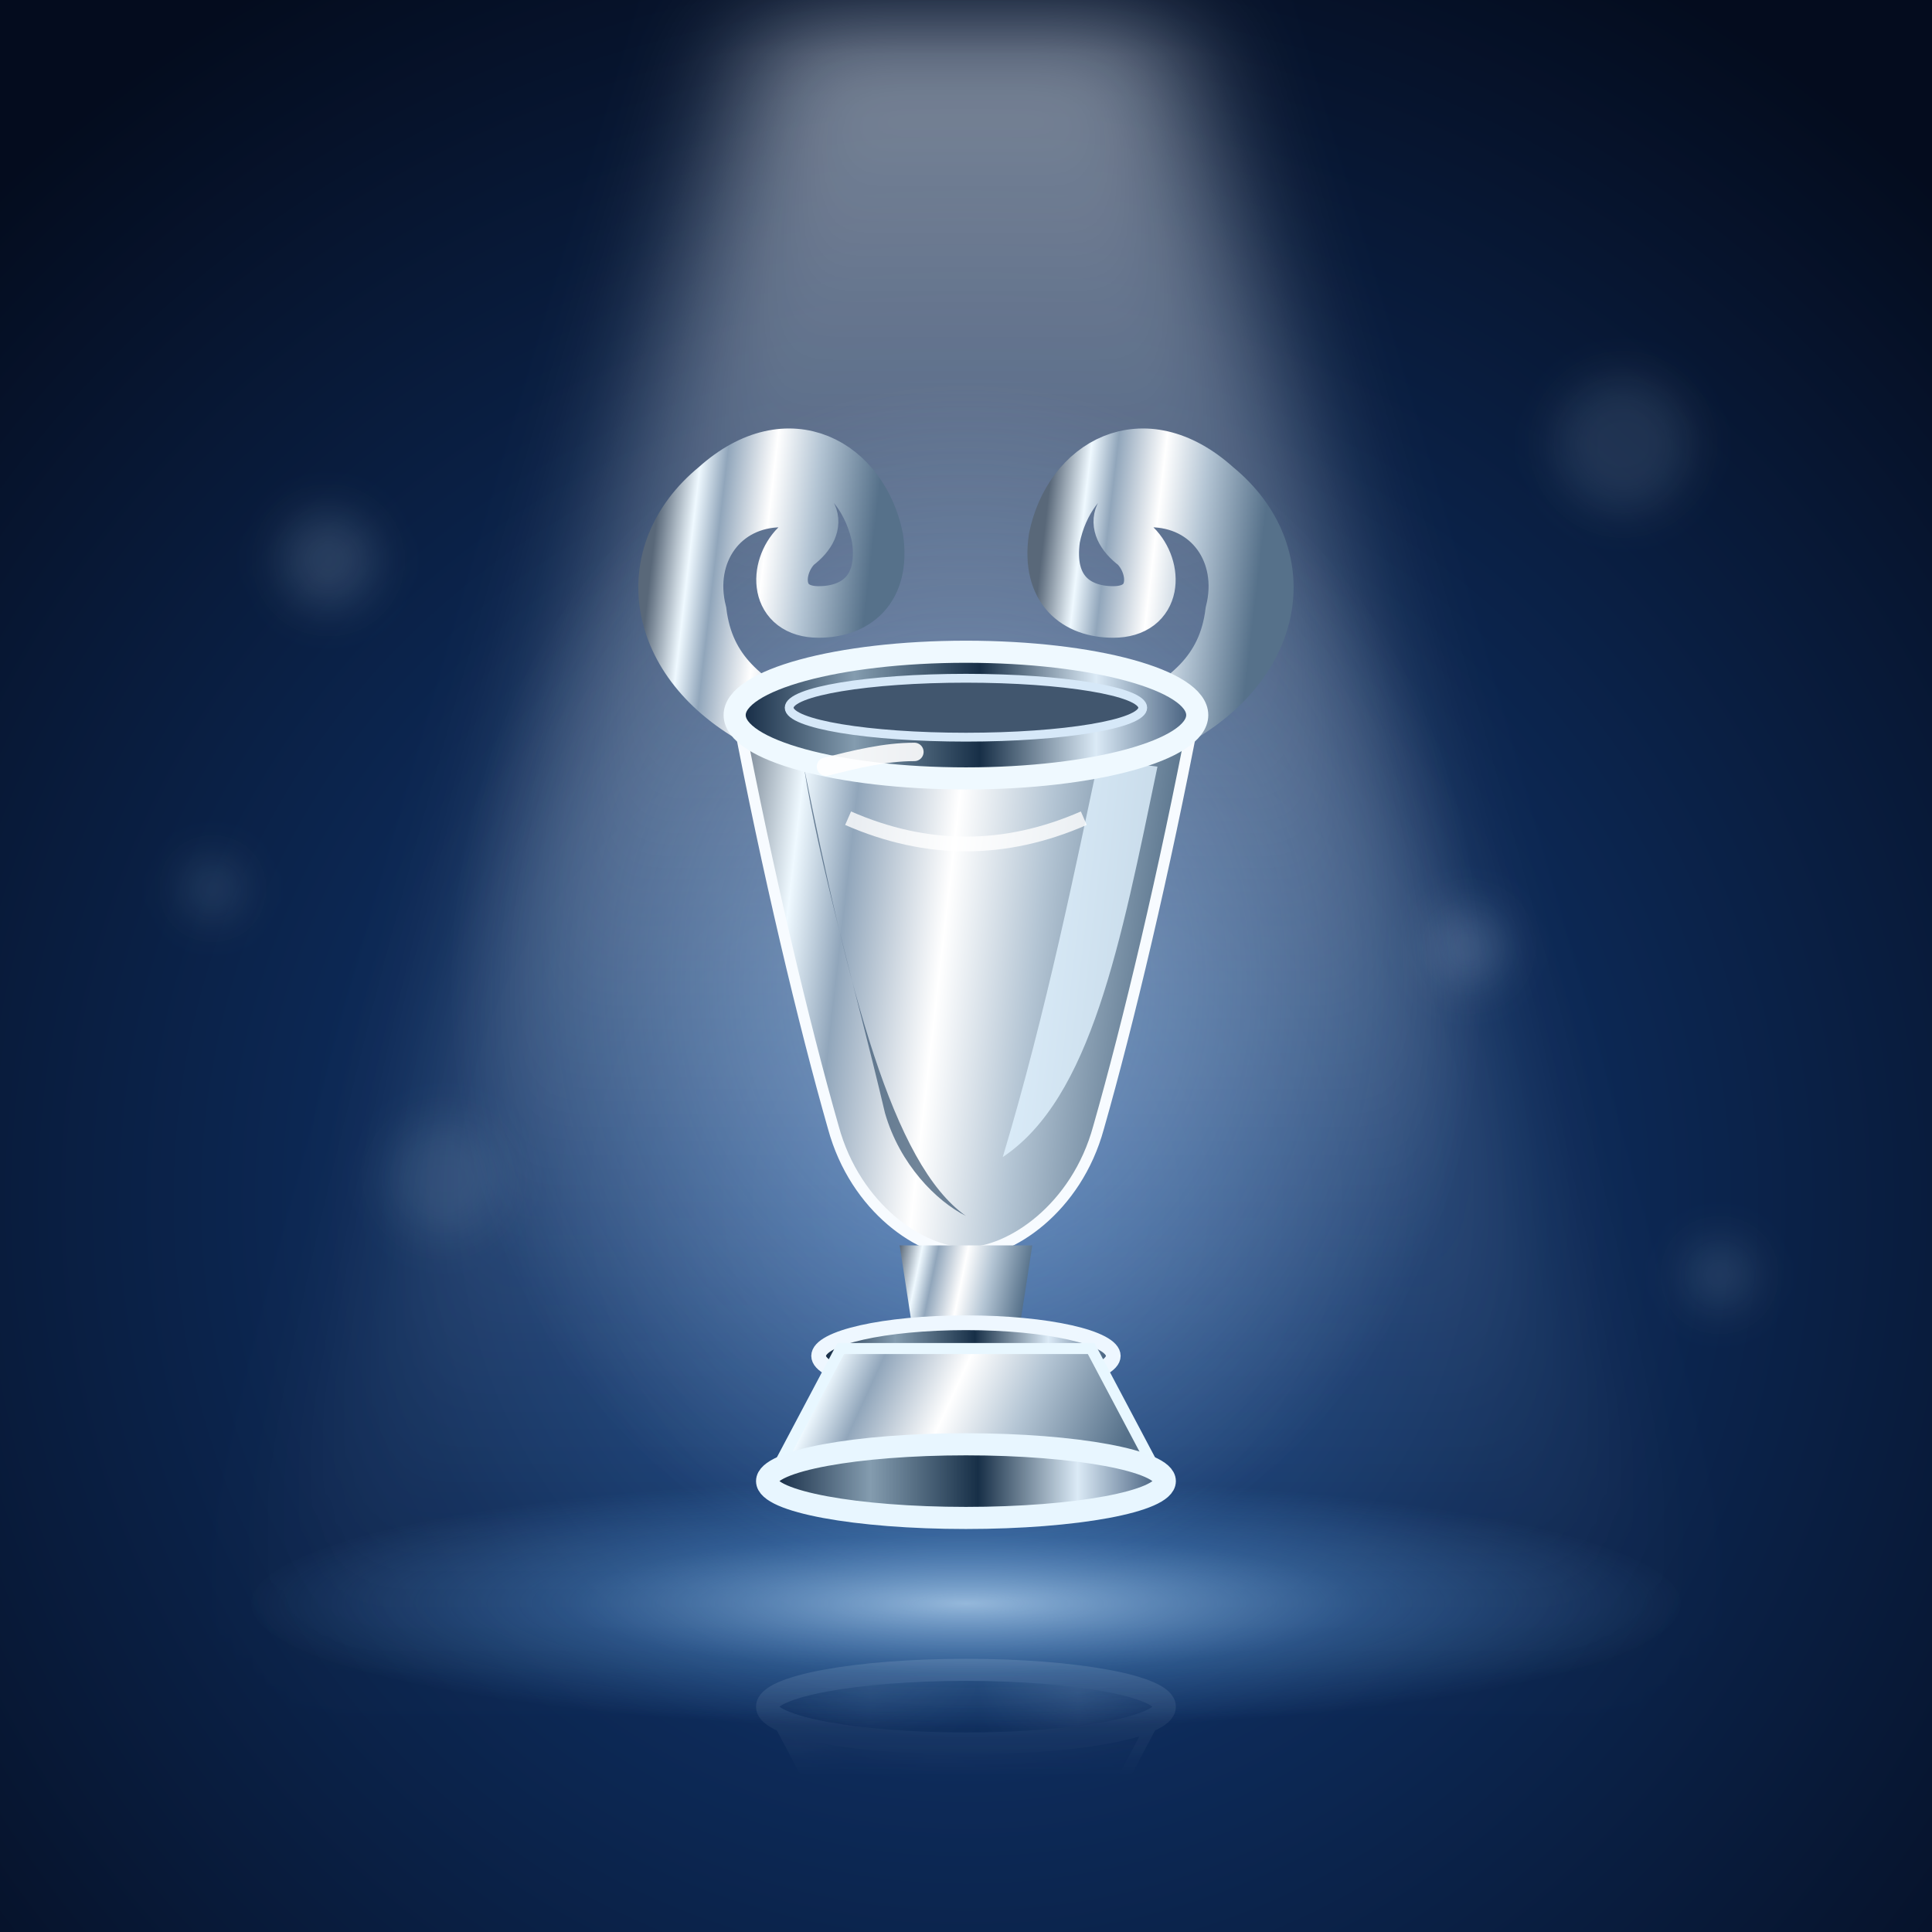
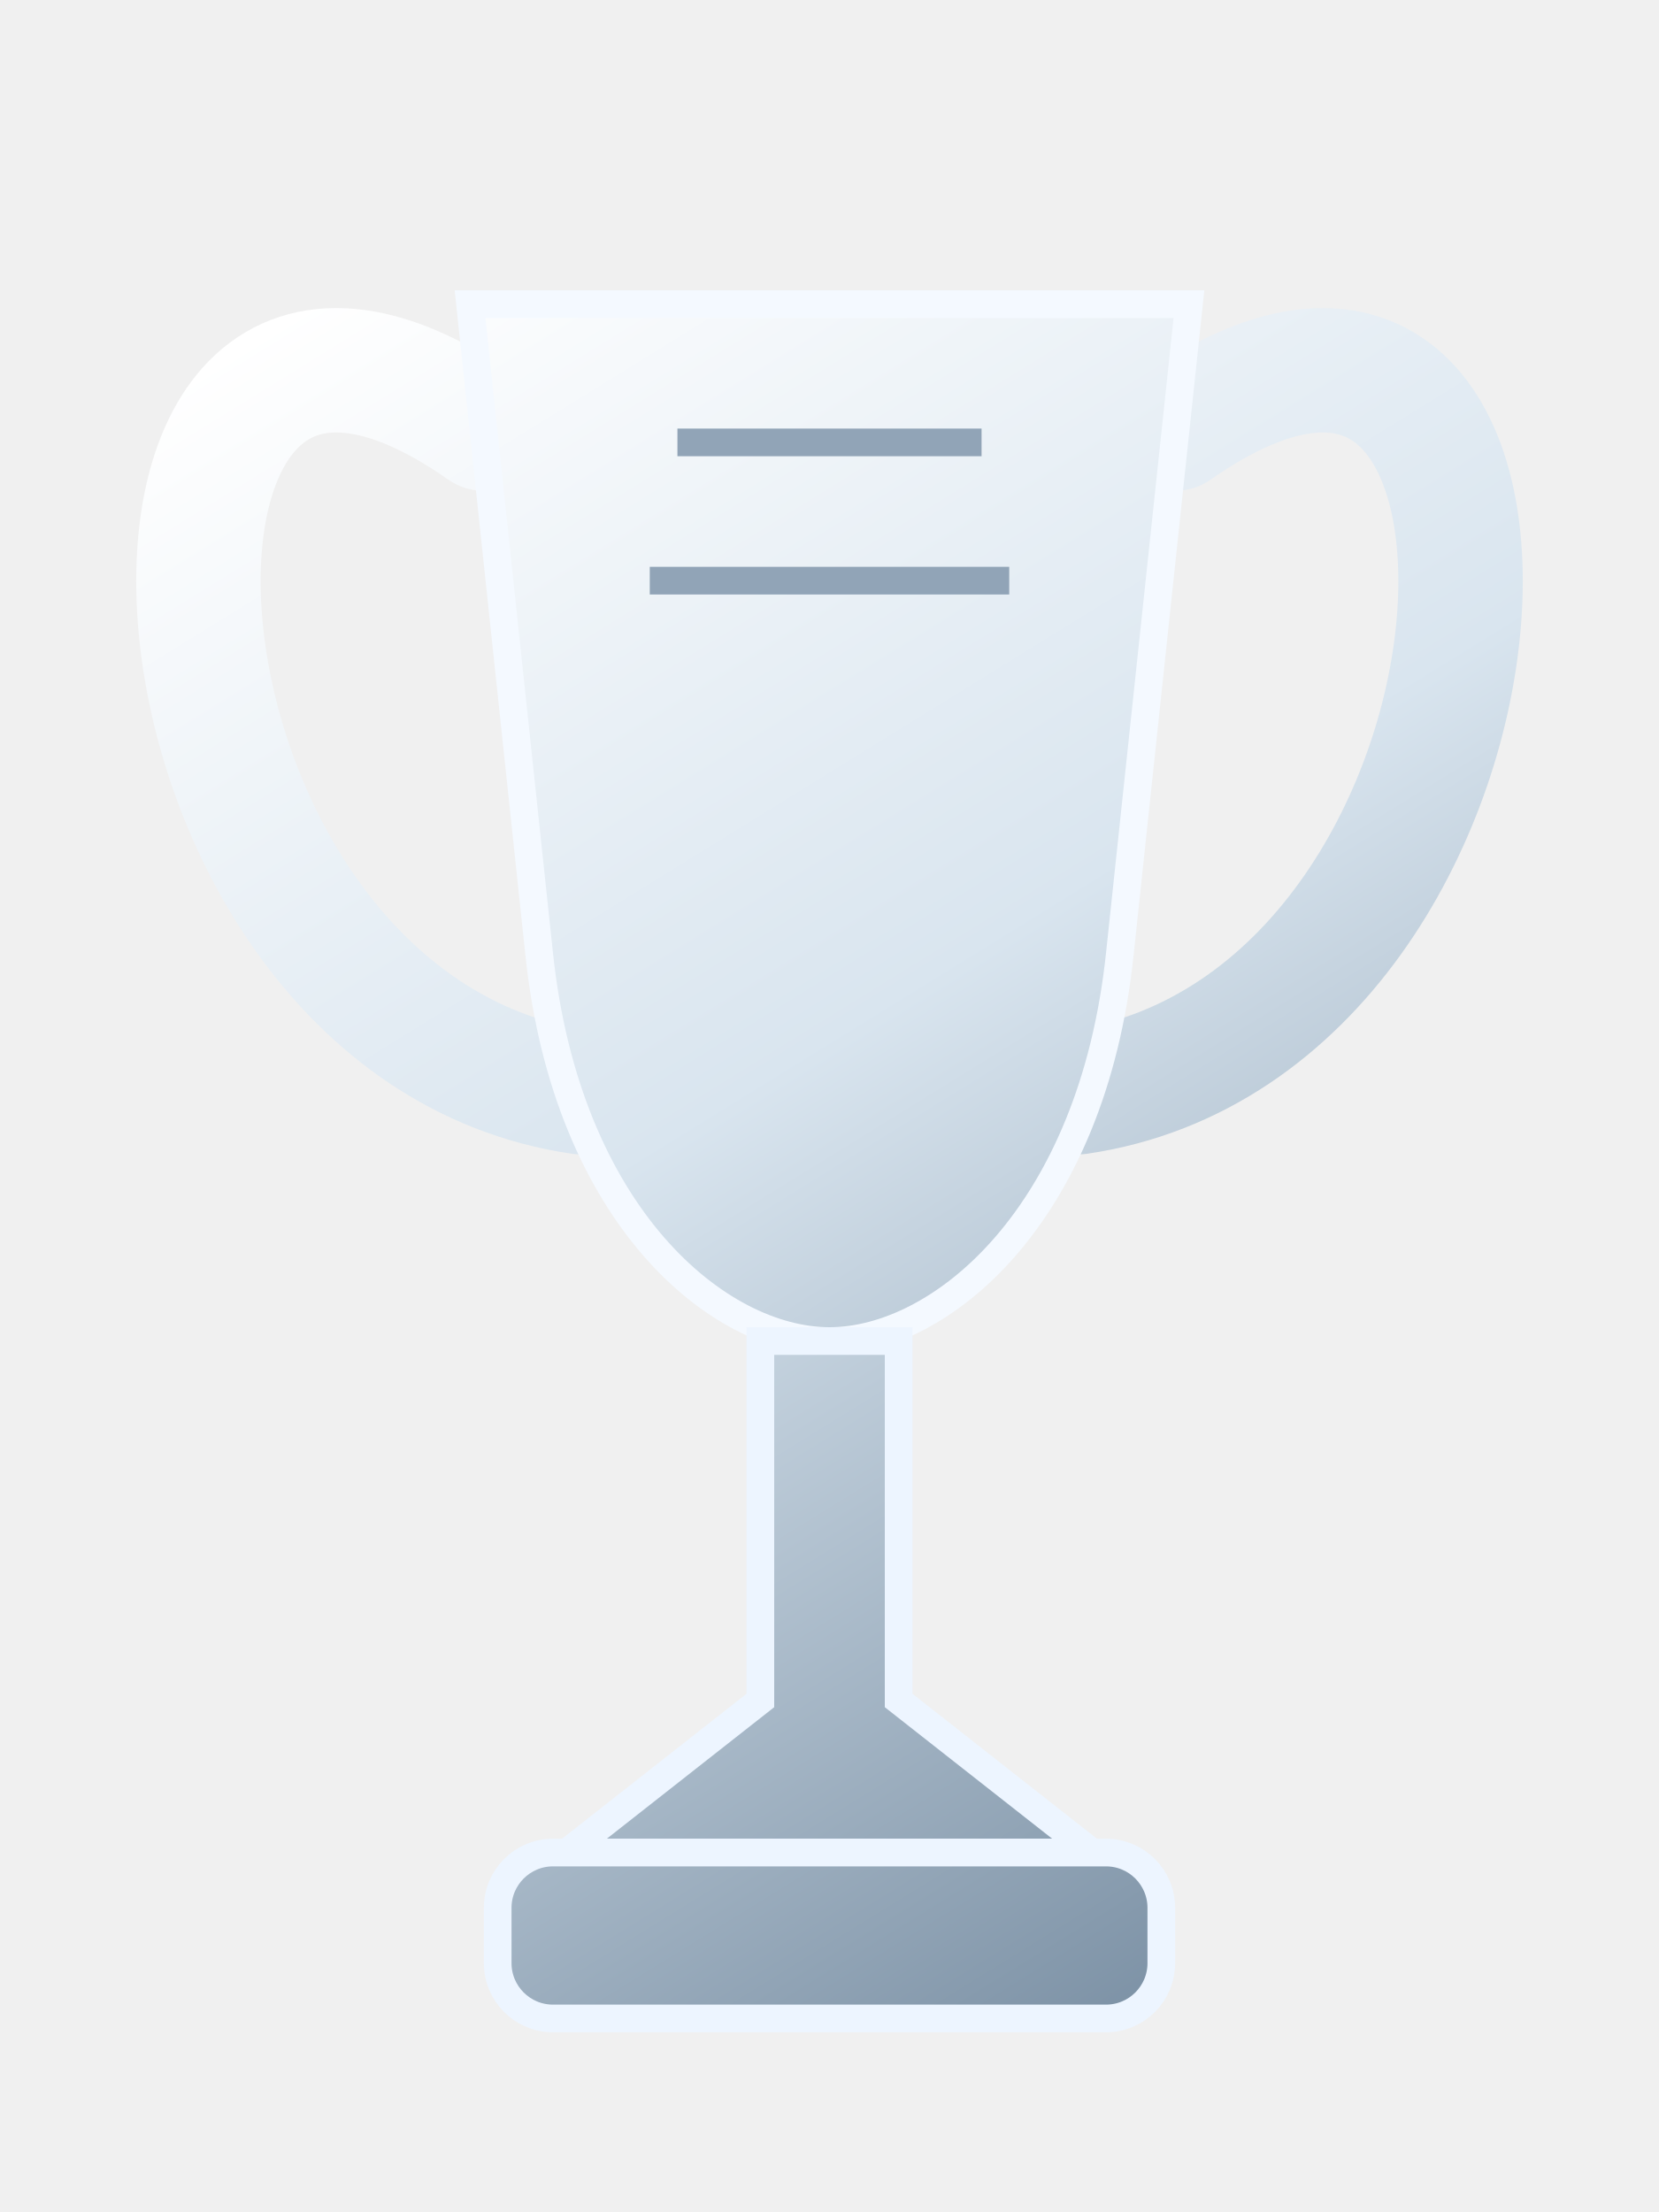
- <svg xmlns="http://www.w3.org/2000/svg" xmlns:xlink="http://www.w3.org/1999/xlink" viewBox="0 0 200 200">
+ <svg xmlns="http://www.w3.org/2000/svg" viewBox="0 0 120 160" fill="none">
  <defs>
-     <linearGradient id="t-silver" x1="0" y1="0" x2="1" y2=".15">
-       <stop stop-color="#596879" />
-       <stop offset=".17" stop-color="#eff9ff" />
-       <stop offset=".29" stop-color="#91a6bb" />
-       <stop offset=".51" stop-color="#fff" />
-       <stop offset=".71" stop-color="#b4c5d4" />
-       <stop offset="1" stop-color="#56718a" />
+     <linearGradient id="s" x1="22" y1="22" x2="98" y2="145" gradientUnits="userSpaceOnUse">
+       <stop stop-color="#fff" />
+       <stop offset=".45" stop-color="#d9e5ef" />
+       <stop offset="1" stop-color="#73899e" />
    </linearGradient>
-     <linearGradient id="t-deep" x1="0" y1="0" x2="1" y2="0">
-       <stop stop-color="#0d233d" />
-       <stop offset=".26" stop-color="#849caf" />
-       <stop offset=".53" stop-color="#172f47" />
-       <stop offset=".78" stop-color="#dbeaf6" />
-       <stop offset="1" stop-color="#385373" />
-     </linearGradient>
-     <radialGradient id="bg" cx="50%" cy="62%" r="72%">
-       <stop offset="0" stop-color="#1f5296" />
-       <stop offset=".42" stop-color="#0d2a58" />
-       <stop offset="1" stop-color="#040c1e" />
-     </radialGradient>
-     <linearGradient id="beam" x1="0" y1="0" x2="0" y2="1">
-       <stop offset="0" stop-color="#eef6ff" stop-opacity=".55" />
-       <stop offset=".7" stop-color="#eef6ff" stop-opacity=".12" />
-       <stop offset="1" stop-color="#eef6ff" stop-opacity="0" />
-     </linearGradient>
-     <radialGradient id="floor" cx="50%" cy="50%" r="50%">
-       <stop offset="0" stop-color="#bfe2ff" stop-opacity=".75" />
-       <stop offset=".55" stop-color="#6fb2f0" stop-opacity=".28" />
-       <stop offset="1" stop-color="#6fb2f0" stop-opacity="0" />
-     </radialGradient>
-     <radialGradient id="halo" cx="50%" cy="50%" r="50%">
-       <stop offset="0" stop-color="#d8ecff" stop-opacity=".45" />
-       <stop offset="1" stop-color="#d8ecff" stop-opacity="0" />
-     </radialGradient>
-     <linearGradient id="fade" x1="0" y1="0" x2="0" y2="1">
-       <stop offset="0" stop-color="#fff" stop-opacity=".38" />
-       <stop offset=".55" stop-color="#fff" stop-opacity="0" />
-     </linearGradient>
-     <mask id="refl" maskUnits="userSpaceOnUse" x="0" y="164" width="200" height="36">
-       <rect x="0" y="164" width="200" height="36" fill="url(#fade)" />
-     </mask>
-     <filter id="soft" x="-30%" y="-30%" width="160%" height="160%">
-       <feGaussianBlur stdDeviation="6" />
-     </filter>
-     <filter id="bokeh" x="-50%" y="-50%" width="200%" height="200%">
-       <feGaussianBlur stdDeviation="2.2" />
-     </filter>
-     <g id="cup">
-       <g transform="translate(46.62 42.00) scale(0.7625)">
-         <path d="M42 43C27 35 25 20 36 11c10-9 20-3 22 7 1 7-3 10-8 10-6 0-6-6-3-9 4-3 2-6-2-6-8 0-13 7-11 15 1 8 6 12 14 16" fill="none" stroke="url(#t-silver)" stroke-width="7" stroke-linecap="round" />
-         <path d="M98 43c15-8 17-23 6-32-10-9-20-3-22 7-1 7 3 10 8 10 6 0 6-6 3-9-4-3-2-6 2-6 8 0 13 7 11 15-1 8-6 12-14 16" fill="none" stroke="url(#t-silver)" stroke-width="7" stroke-linecap="round" />
-         <path d="M39 42c3-4 12-8 31-8s28 4 31 8c-4 21-9 42-13 56-3 11-12 17-18 17s-15-6-18-17C48 84 43 63 39 42Z" fill="url(#t-silver)" stroke="#f7fbff" stroke-width="1.5" />
-         <path d="M48 49c2 13 7 30 11 47 2 7 7 12 11 14-10-7-16-31-22-61Z" fill="#425c77" opacity=".75" />
-         <path d="M88 48c-3 14-7 34-13 54 12-8 16-29 21-53Z" fill="#e1f3ff" opacity=".8" />
-         <ellipse cx="70" cy="42" rx="31.4" ry="8.6" fill="url(#t-deep)" stroke="#eff9ff" stroke-width="3" />
-         <ellipse cx="70" cy="41" rx="24" ry="4" fill="#41566e" stroke="#d6e8f8" stroke-width="1.2" />
-         <path d="M54 56q16 7 32 0" fill="none" stroke="#fff" stroke-width="2" opacity=".8" />
-         <path d="M61 114h18l-2 13h-14Z" fill="url(#t-silver)" />
-         <ellipse cx="70" cy="129" rx="20" ry="4.5" fill="url(#t-deep)" stroke="#eef7ff" stroke-width="2" />
-         <path d="M53 128h34l9 17H44Z" fill="url(#t-silver)" stroke="#e8f7ff" stroke-width="1.5" />
-         <ellipse cx="70" cy="146" rx="27" ry="5" fill="url(#t-deep)" stroke="#e8f6ff" stroke-width="3" />
-         <path d="M51 49c4-1 8-2 12-2" stroke="#fff" stroke-width="2.5" stroke-linecap="round" opacity=".9" />
-       </g>
-     </g>
  </defs>
-   <rect width="200" height="200" fill="url(#bg)" />
-   <g filter="url(#bokeh)" fill="#cfe6ff">
-     <circle cx="34" cy="58" r="5" opacity=".16" />
-     <circle cx="168" cy="46" r="7" opacity=".12" />
-     <circle cx="152" cy="98" r="4" opacity=".18" />
-     <circle cx="46" cy="122" r="6" opacity=".1" />
-     <circle cx="178" cy="132" r="3.5" opacity=".14" />
-     <circle cx="22" cy="92" r="3" opacity=".14" />
-   </g>
-   <path d="M84 -12h32l58 186H26Z" fill="url(#beam)" filter="url(#soft)" />
-   <ellipse cx="100" cy="102" rx="54" ry="62" fill="url(#halo)" />
-   <ellipse cx="100" cy="166" rx="74" ry="13" fill="url(#floor)" />
-   <g mask="url(#refl)" opacity=".55">
-     <use xlink:href="#cup" href="#cup" transform="translate(0 330) scale(1 -1)" />
-   </g>
-   <use xlink:href="#cup" href="#cup" />
+   <path d="M35 31C5 10 8 74 42 79M85 31c30-21 27 43-7 48" stroke="url(#s)" stroke-width="9" stroke-linecap="round" />
+   <path d="M34 22h52l-5 47c-2 19-13 28-21 28S41 88 39 69z" fill="url(#s)" stroke="#f4f9ff" stroke-width="2" />
+   <path d="M49 32h22M47 42h26" stroke="#91a4b7" stroke-width="2" />
+   <path d="M55 97h10v26l14 11H41l14-11z" fill="url(#s)" stroke="#edf5ff" stroke-width="2" />
+   <rect x="36" y="134" width="48" height="12" rx="4" fill="url(#s)" stroke="#edf5ff" stroke-width="2" />
</svg>
